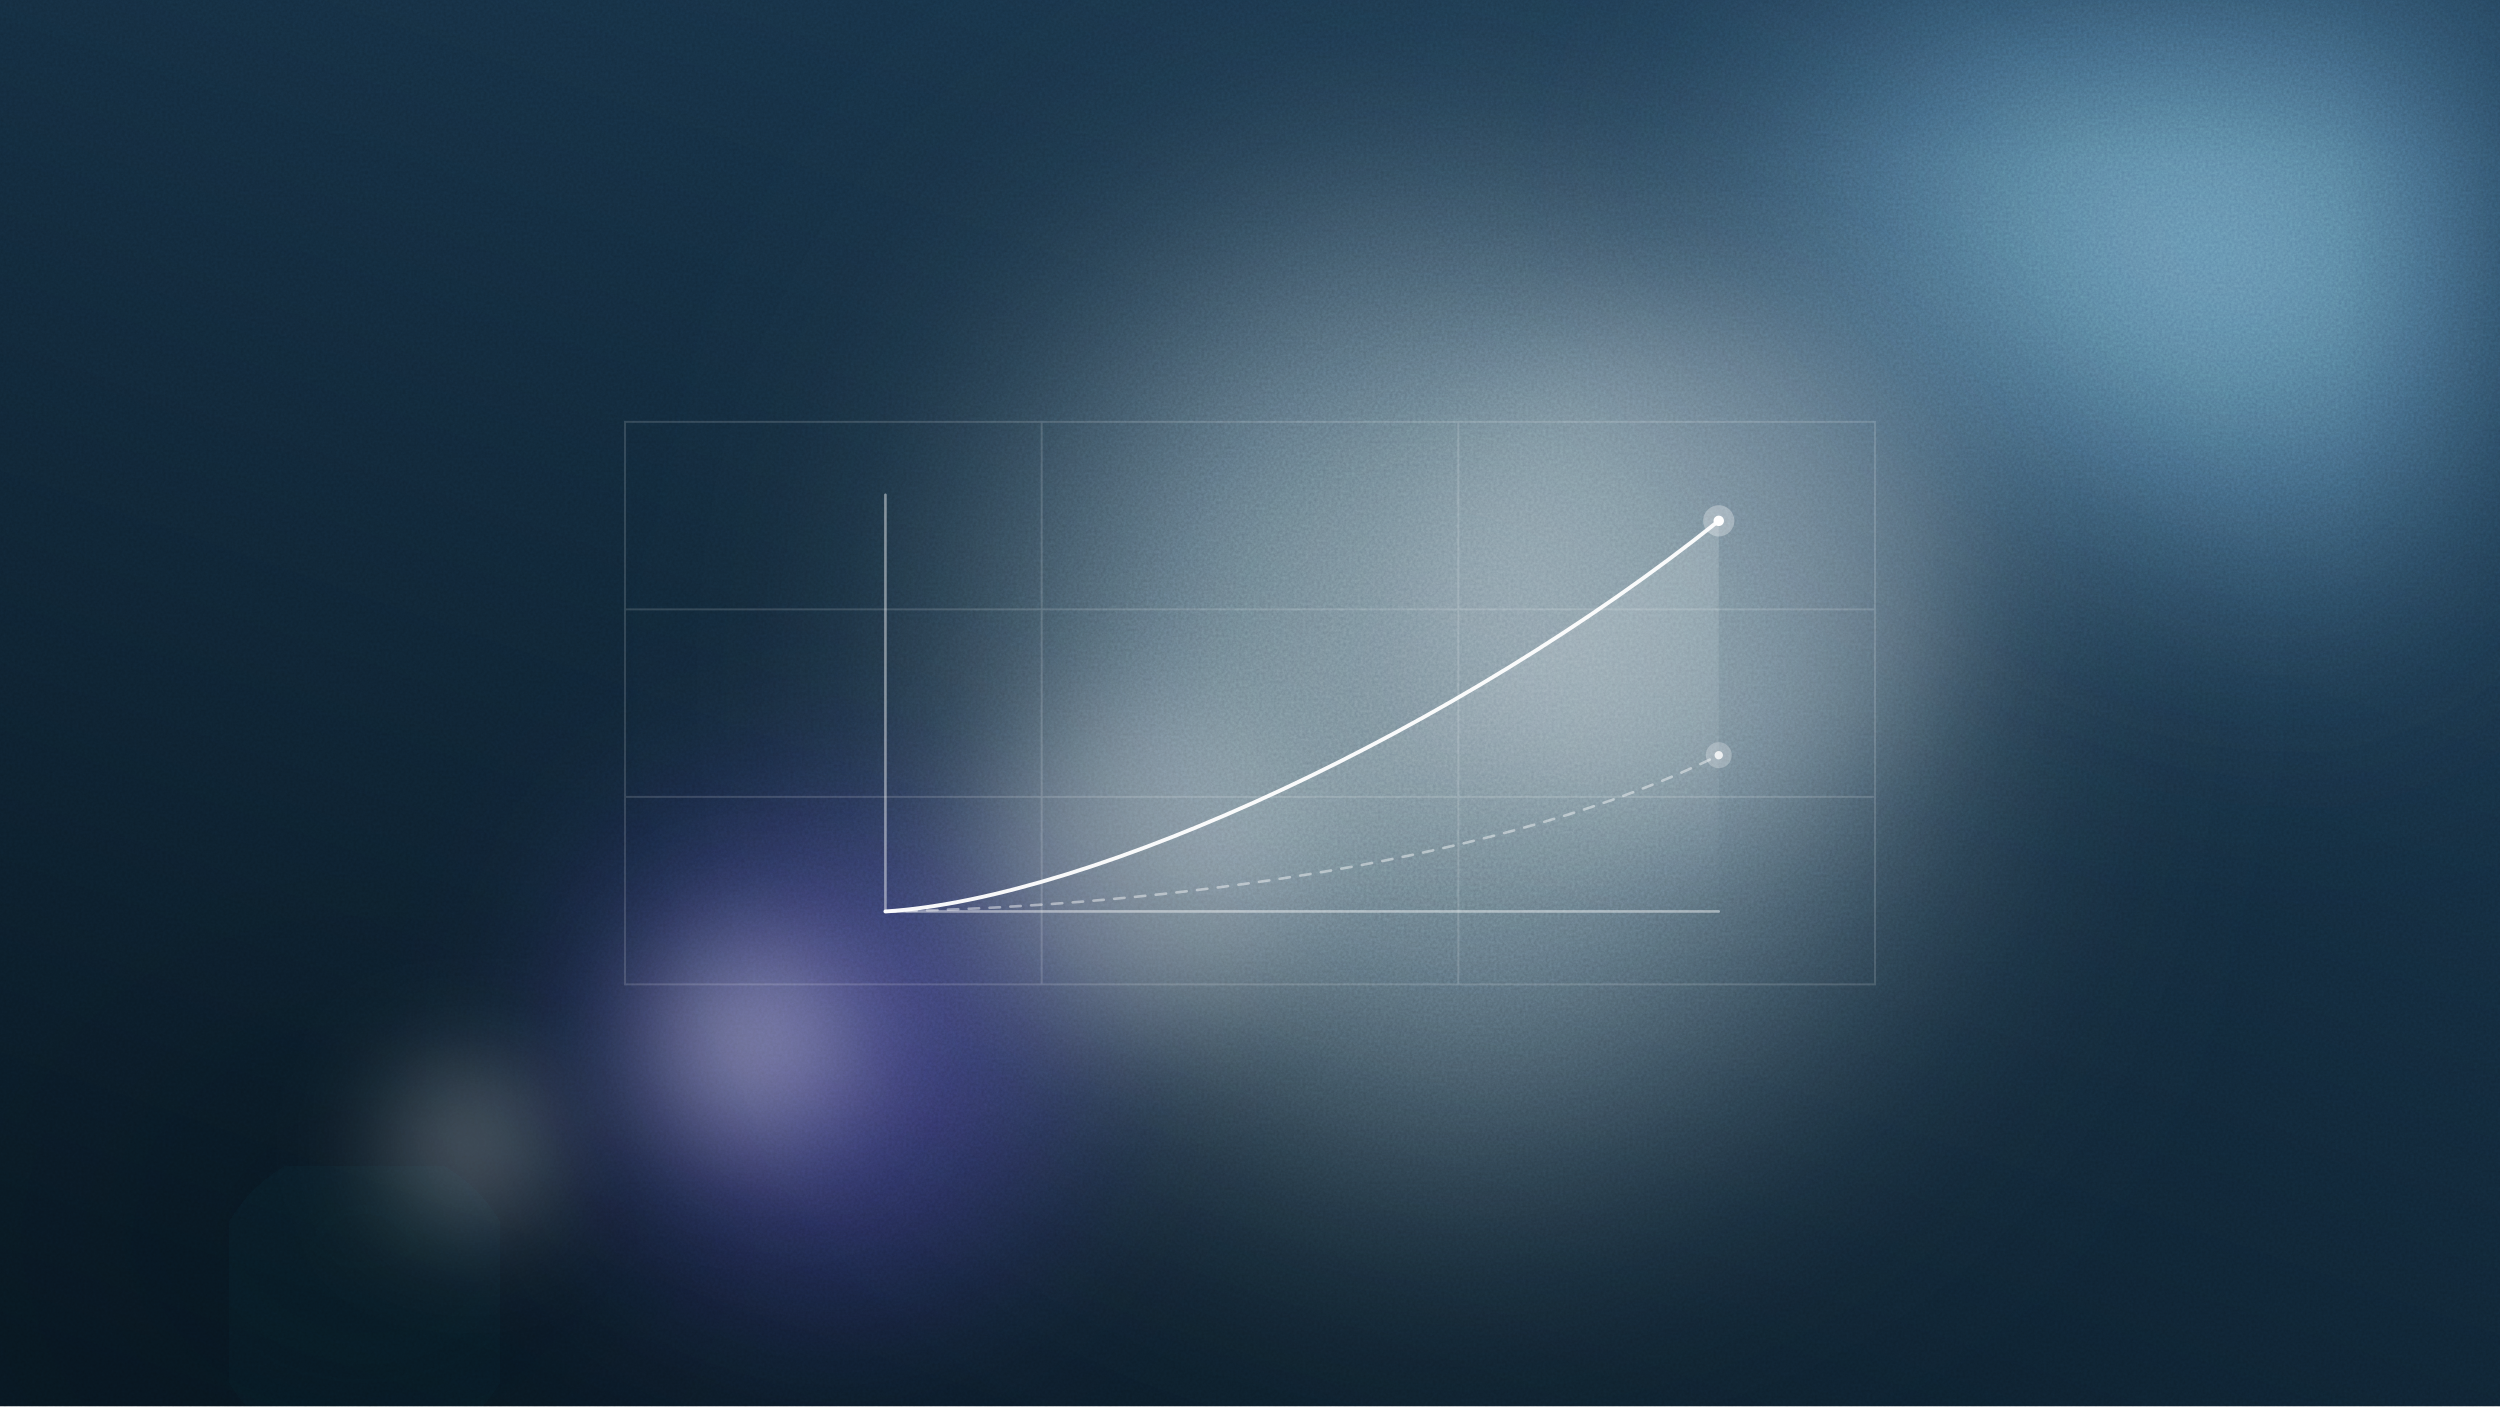
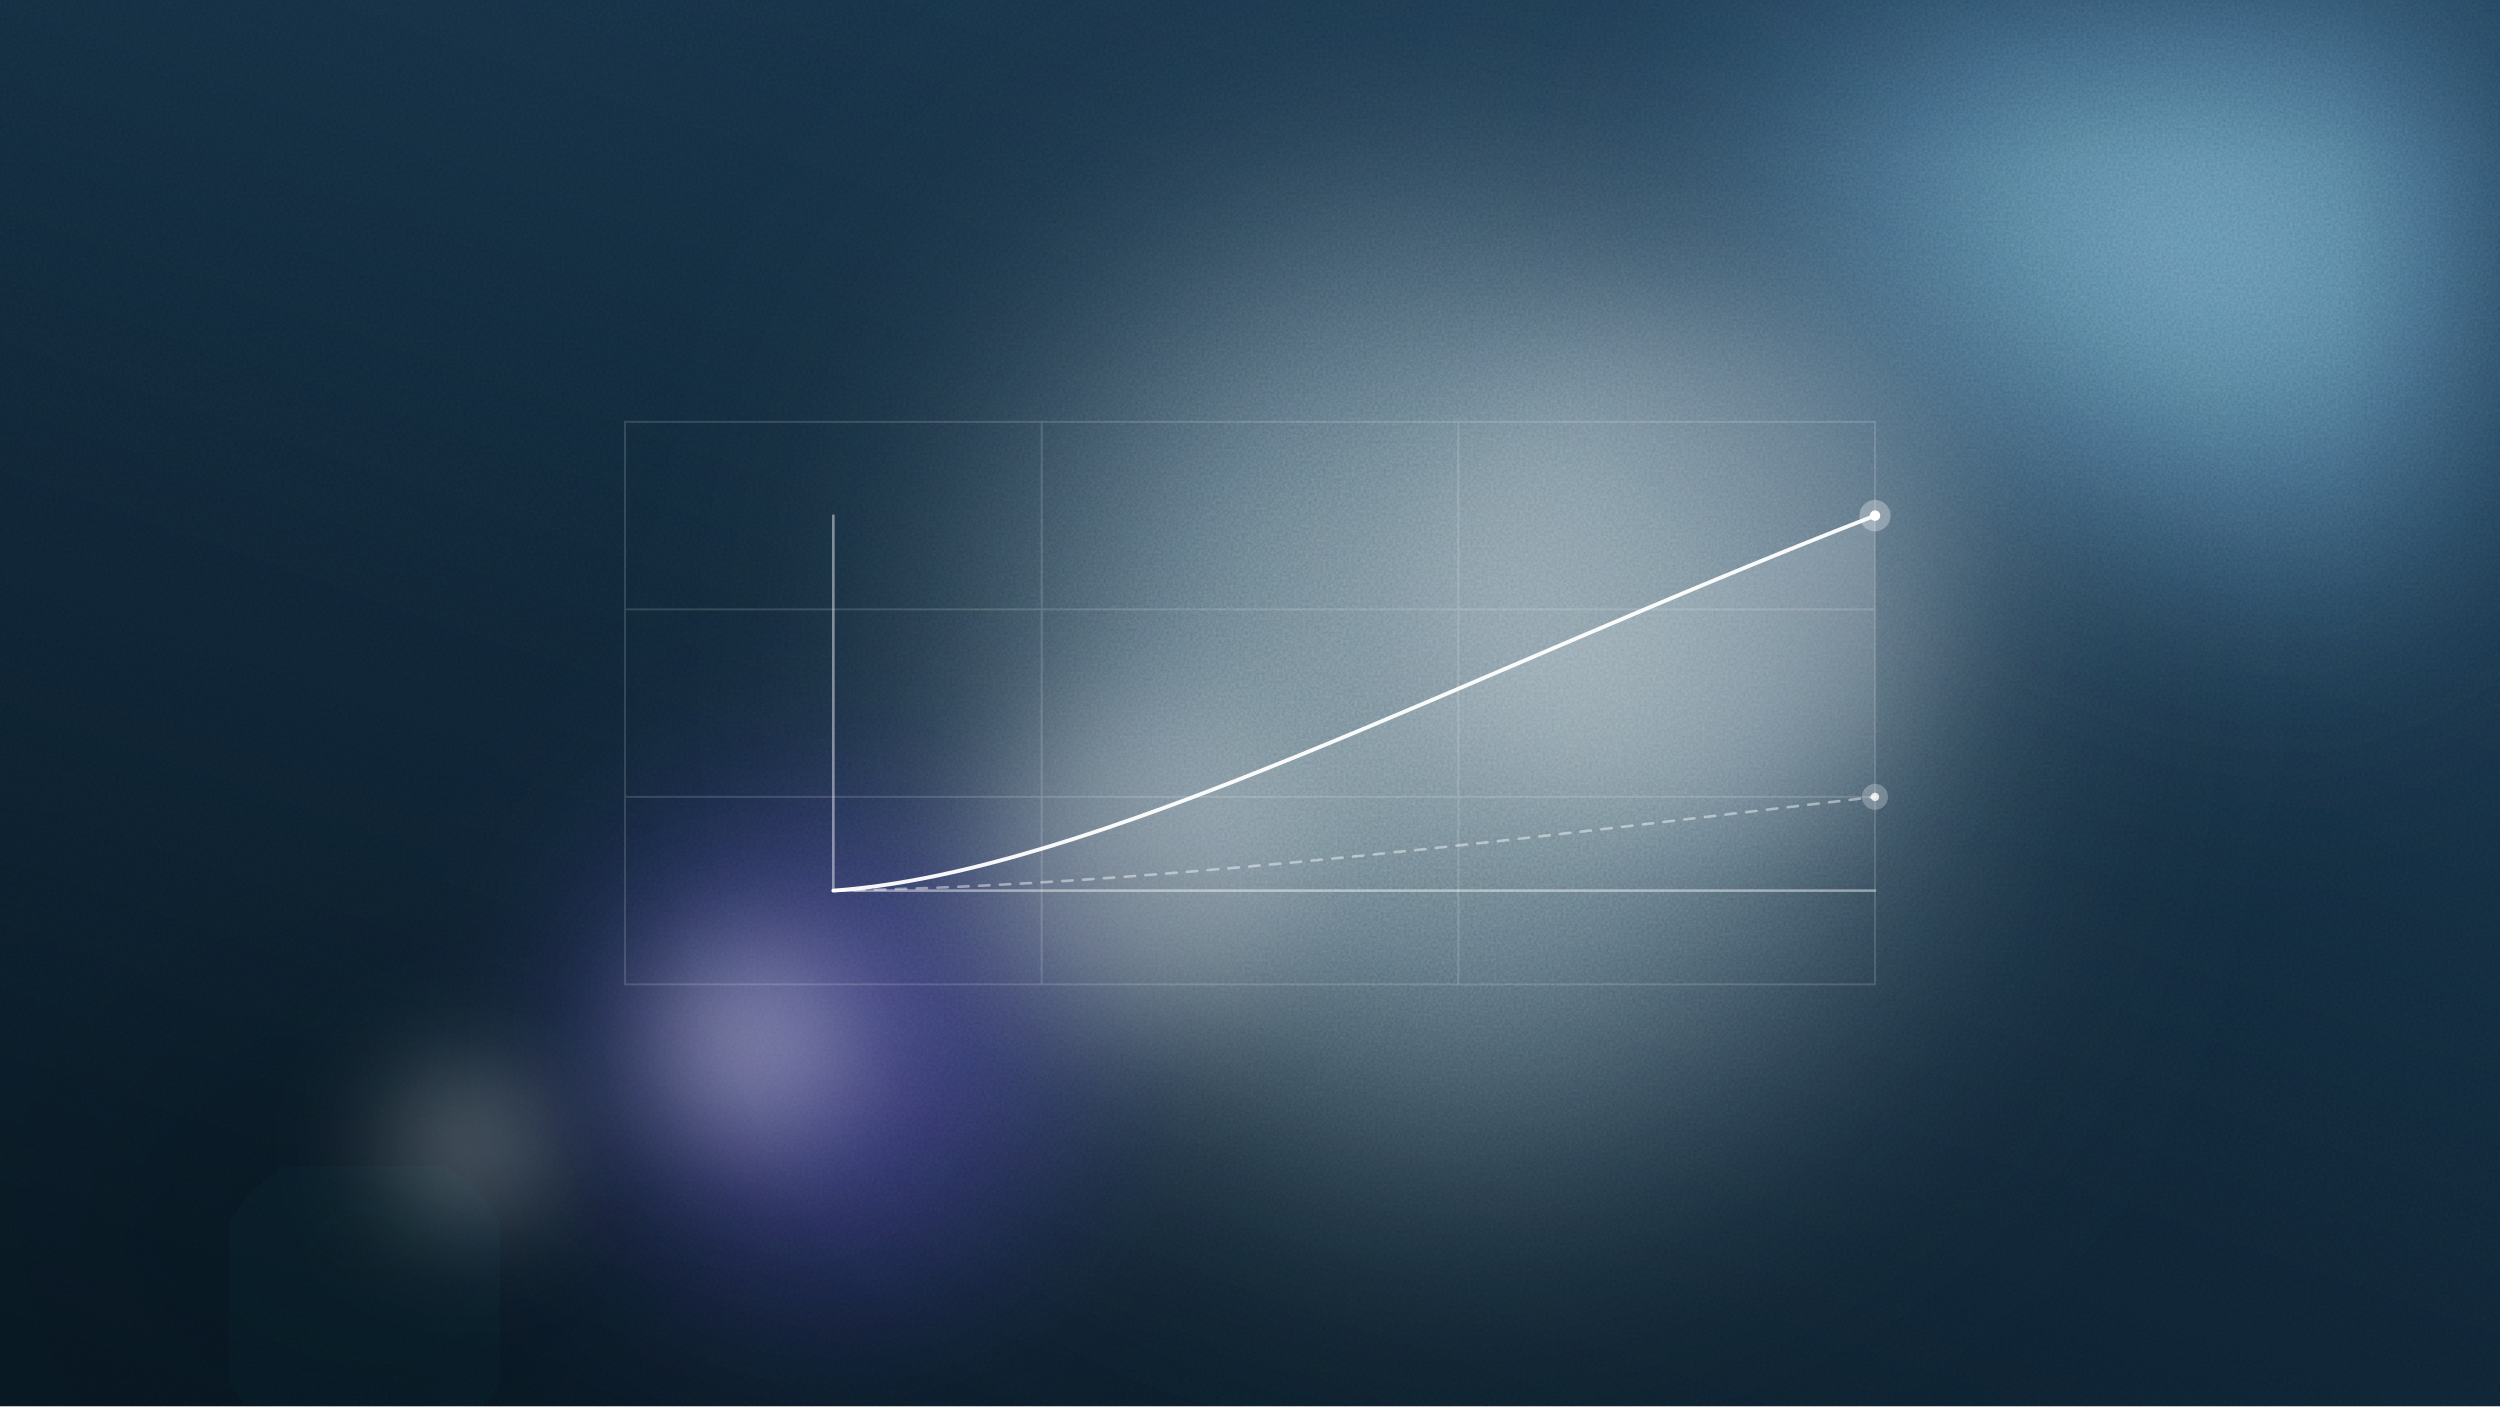
<svg xmlns="http://www.w3.org/2000/svg" width="960" height="540" viewBox="0 0 960 540">
  <defs>
    <linearGradient id="bg" x1="15%" y1="105%" x2="90%" y2="-15%">
      <stop offset="0%" stop-color="#081620" />
      <stop offset="100%" stop-color="#1C3A52" />
    </linearGradient>
    <linearGradient id="areaFade" x1="0" y1="0" x2="0" y2="1">
      <stop offset="0%" stop-color="#FFFFFF" stop-opacity="0.15" />
      <stop offset="100%" stop-color="#FFFFFF" stop-opacity="0" />
    </linearGradient>
    <filter id="blurXL" x="-100%" y="-100%" width="300%" height="300%">
      <feGaussianBlur stdDeviation="65" />
    </filter>
    <filter id="blurL" x="-100%" y="-100%" width="300%" height="300%">
      <feGaussianBlur stdDeviation="38" />
    </filter>
    <filter id="blurM" x="-100%" y="-100%" width="300%" height="300%">
      <feGaussianBlur stdDeviation="24" />
    </filter>
    <filter id="grain">
      <feTurbulence type="fractalNoise" baseFrequency="0.9" numOctaves="4" stitchTiles="stitch" result="noise" />
      <feColorMatrix in="noise" type="matrix" values="0 0 0 0 1  0 0 0 0 1  0 0 0 0 1  0 0 0 0.6 0" />
    </filter>
  </defs>
  <rect width="960" height="540" fill="url(#bg)" />
  <circle cx="920" cy="-40" r="240" fill="#90CAF9" opacity="0.7" filter="url(#blurXL)" style="mix-blend-mode:screen" />
  <circle cx="560" cy="260" r="165" fill="#E1F5FE" opacity="0.5" filter="url(#blurXL)" style="mix-blend-mode:screen" />
  <circle cx="320" cy="400" r="90" fill="#7C4DFF" opacity="0.32" filter="url(#blurL)" style="mix-blend-mode:screen" />
  <circle cx="140" cy="500" r="60" fill="#040B10" opacity="0.45" filter="url(#blurXL)" />
  <rect width="960" height="540" filter="url(#grain)" style="mix-blend-mode:overlay" opacity="0.4" />
  <g filter="url(#blurM)">
    <circle cx="180" cy="440" r="22" fill="#FFFFFF" opacity="0.55" />
    <circle cx="290" cy="400" r="38" fill="#FFFFFF" opacity="0.4" />
    <circle cx="440" cy="330" r="62" fill="#FFFFFF" opacity="0.26" />
    <circle cx="650" cy="220" r="100" fill="#FFFFFF" opacity="0.16" />
  </g>
  <g stroke="#FFFFFF" stroke-width="0.75" opacity="0.15">
-     <rect x="240" y="162" width="480" height="216" fill="none" />
-     <line x1="400" y1="162" x2="400" y2="378" />
-     <line x1="560" y1="162" x2="560" y2="378" />
-     <line x1="240" y1="234" x2="720" y2="234" />
-     <line x1="240" y1="306" x2="720" y2="306" />
+     <rect x="240" y="162" width="480" height="216" fill="none" vector-effect="non-scaling-stroke" />
+     <line x1="400" y1="162" x2="400" y2="378" vector-effect="non-scaling-stroke" />
+     <line x1="560" y1="162" x2="560" y2="378" vector-effect="non-scaling-stroke" />
+     <line x1="240" y1="234" x2="720" y2="234" vector-effect="non-scaling-stroke" />
+     <line x1="240" y1="306" x2="720" y2="306" vector-effect="non-scaling-stroke" />
  </g>
-   <path d="M340,350 C420,345 560,280 660,200 L660,350 Z" fill="url(#areaFade)" />
+   <path d="M320,342 C420,335 560,260 720,198 L720,342 Z" fill="url(#areaFade)" />
  <g stroke="#FFFFFF" fill="none" stroke-linecap="round">
-     <line x1="340" y1="190" x2="340" y2="350" stroke-width="1" opacity="0.45" />
-     <line x1="340" y1="350" x2="660" y2="350" stroke-width="1" opacity="0.45" />
-     <path d="M340,350 C420,345 560,280 660,200" stroke-width="1.5" opacity="0.95" />
-     <path d="M340,350 C450,348 580,330 660,290" stroke-width="1" opacity="0.45" stroke-dasharray="4,4" />
+     <line x1="320" y1="198" x2="320" y2="342" stroke-width="1" opacity="0.45" vector-effect="non-scaling-stroke" />
+     <line x1="320" y1="342" x2="720" y2="342" stroke-width="1" opacity="0.45" vector-effect="non-scaling-stroke" />
+     <path d="M320,342 C420,335 560,260 720,198" stroke-width="1.5" opacity="0.95" vector-effect="non-scaling-stroke" />
+     <path d="M320,342 C450,340 600,320 720,306" stroke-width="1" opacity="0.45" stroke-dasharray="4,4" vector-effect="non-scaling-stroke" />
  </g>
  <g fill="#FFFFFF">
-     <circle cx="660" cy="200" r="6" opacity="0.3" />
-     <circle cx="660" cy="200" r="2" opacity="1" />
-     <circle cx="660" cy="290" r="5" opacity="0.25" />
-     <circle cx="660" cy="290" r="1.6" opacity="0.8" />
+     <circle cx="720" cy="198" r="6" opacity="0.3" />
+     <circle cx="720" cy="198" r="2" opacity="1" />
+     <circle cx="720" cy="306" r="5" opacity="0.25" />
+     <circle cx="720" cy="306" r="1.6" opacity="0.8" />
  </g>
</svg>
